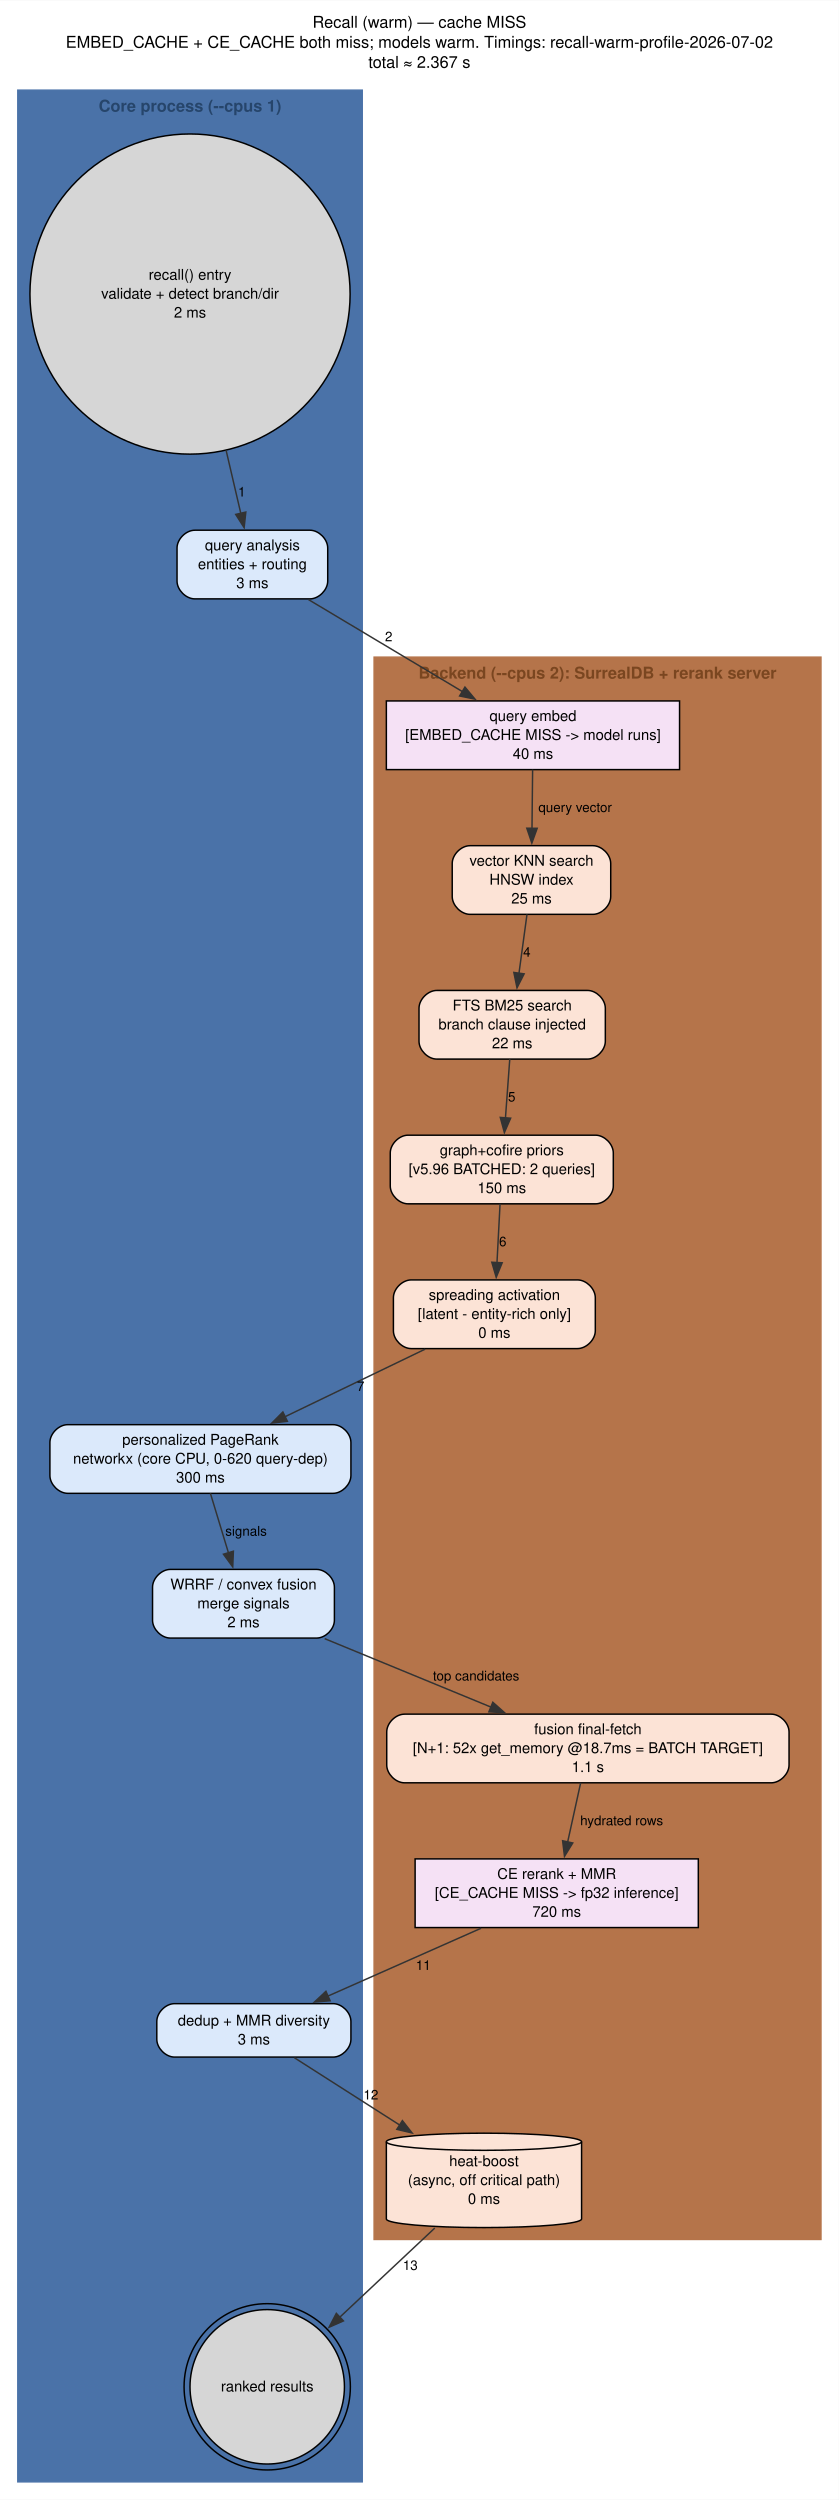
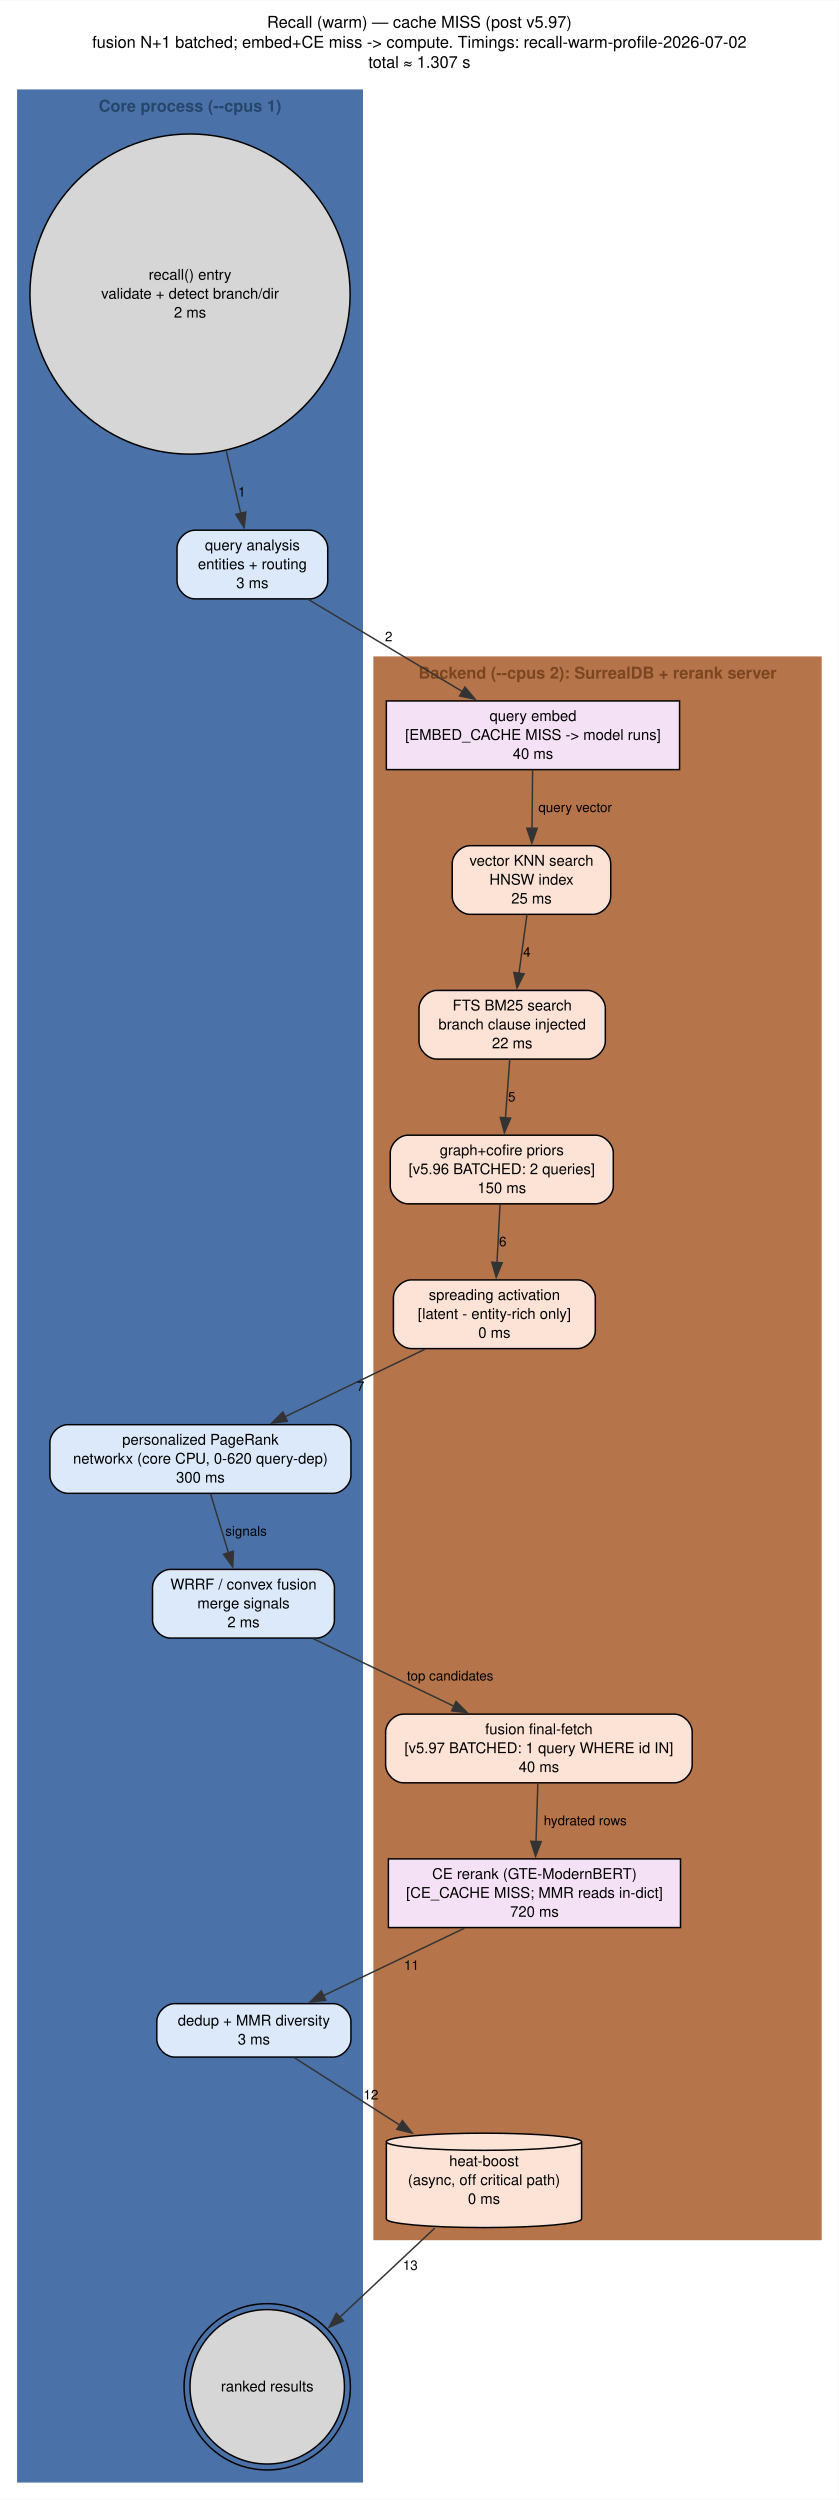
<svg xmlns="http://www.w3.org/2000/svg" width="565pt" height="1684pt" viewBox="0.00 0.00 565.00 1683.53">
  <g id="graph0" class="graph" transform="scale(1 1) rotate(0) translate(4 1679.53)">
    <polygon fill="white" stroke="none" points="-4,4 -4,-1679.53 561,-1679.53 561,4 -4,4" />
-     <text text-anchor="middle" x="278.5" y="-1661.08" font-family="Helvetica,sans-Serif" font-size="11.00">Recall (warm) — cache MISS</text>
-     <text text-anchor="middle" x="278.5" y="-1647.58" font-family="Helvetica,sans-Serif" font-size="11.00">EMBED_CACHE + CE_CACHE both miss; models warm. Timings: recall-warm-profile-2026-07-02</text>
-     <text text-anchor="middle" x="278.5" y="-1634.08" font-family="Helvetica,sans-Serif" font-size="11.00">total ≈ 2.367 s</text>
+     <text text-anchor="middle" x="278.5" y="-1661.08" font-family="Helvetica,sans-Serif" font-size="11.00">Recall (warm) — cache MISS (post v5.97)</text>
+     <text text-anchor="middle" x="278.5" y="-1647.58" font-family="Helvetica,sans-Serif" font-size="11.00">fusion N+1 batched; embed+CE miss -&gt; compute. Timings: recall-warm-profile-2026-07-02</text>
+     <text text-anchor="middle" x="278.5" y="-1634.08" font-family="Helvetica,sans-Serif" font-size="11.00">total ≈ 1.307 s</text>
    <g id="clust1" class="cluster">
      <polygon fill="#4a72a8" stroke="#4a72a8" points="8,-8 8,-1619.03 240,-1619.03 240,-8 8,-8" />
      <text text-anchor="middle" x="124" y="-1604.58" font-family="Helvetica,sans-Serif" font-weight="bold" font-size="11.00" fill="#26456b">Core process (--cpus 1)</text>
    </g>
    <g id="clust2" class="cluster">
      <polygon fill="#b5744a" stroke="#b5744a" points="248,-171.27 248,-1237.11 549,-1237.11 549,-171.27 248,-171.27" />
      <text text-anchor="middle" x="398.5" y="-1222.66" font-family="Helvetica,sans-Serif" font-weight="bold" font-size="11.00" fill="#7a4620">Backend (--cpus 2): SurrealDB + rerank server</text>
    </g>
    <g id="node1" class="node">
      <ellipse fill="#d6d6d6" stroke="black" cx="124" cy="-1481.69" rx="107.83" ry="107.83" />
      <text text-anchor="middle" x="124" y="-1491.32" font-family="Helvetica,sans-Serif" font-size="10.00">recall() entry</text>
      <text text-anchor="middle" x="124" y="-1478.57" font-family="Helvetica,sans-Serif" font-size="10.00">validate + detect branch/dir</text>
      <text text-anchor="middle" x="124" y="-1465.82" font-family="Helvetica,sans-Serif" font-size="10.00">2 ms</text>
    </g>
    <g id="node2" class="node">
      <path fill="#dbe9fb" stroke="black" d="M204.75,-1322.61C204.75,-1322.61 127.25,-1322.61 127.25,-1322.61 121.25,-1322.61 115.25,-1316.61 115.25,-1310.61 115.25,-1310.61 115.25,-1288.36 115.25,-1288.36 115.25,-1282.36 121.25,-1276.36 127.25,-1276.36 127.25,-1276.36 204.75,-1276.36 204.75,-1276.36 210.75,-1276.36 216.75,-1282.36 216.75,-1288.36 216.75,-1288.36 216.75,-1310.61 216.75,-1310.61 216.75,-1316.61 210.75,-1322.61 204.75,-1322.61" />
      <text text-anchor="middle" x="166" y="-1309.11" font-family="Helvetica,sans-Serif" font-size="10.00">query analysis</text>
      <text text-anchor="middle" x="166" y="-1296.36" font-family="Helvetica,sans-Serif" font-size="10.00">entities + routing</text>
      <text text-anchor="middle" x="166" y="-1283.61" font-family="Helvetica,sans-Serif" font-size="10.00">3 ms</text>
    </g>
    <g id="edge1" class="edge">
      <path fill="none" stroke="#333333" d="M148.31,-1376.39C151.88,-1361.05 155.33,-1346.28 158.21,-1333.91" />
      <polygon fill="#333333" stroke="#333333" points="161.59,-1334.85 160.45,-1324.31 154.77,-1333.26 161.59,-1334.85" />
      <text text-anchor="middle" x="158.85" y="-1345.31" font-family="Helvetica,sans-Serif" font-size="9.00">1</text>
    </g>
    <g id="node7" class="node">
      <polygon fill="#f5e1f5" stroke="black" points="453.75,-1207.61 256.25,-1207.61 256.25,-1161.36 453.75,-1161.36 453.75,-1207.61" />
      <text text-anchor="middle" x="355" y="-1194.11" font-family="Helvetica,sans-Serif" font-size="10.00">query embed</text>
      <text text-anchor="middle" x="355" y="-1181.36" font-family="Helvetica,sans-Serif" font-size="10.00">[EMBED_CACHE MISS -&gt; model runs]</text>
      <text text-anchor="middle" x="355" y="-1168.61" font-family="Helvetica,sans-Serif" font-size="10.00">40 ms</text>
    </g>
    <g id="edge2" class="edge">
      <path fill="none" stroke="#333333" d="M203.79,-1275.89C233.67,-1258.03 275.54,-1233 307.65,-1213.8" />
      <polygon fill="#333333" stroke="#333333" points="309.19,-1216.95 315.97,-1208.82 305.59,-1210.95 309.19,-1216.95" />
      <text text-anchor="middle" x="257.83" y="-1247.81" font-family="Helvetica,sans-Serif" font-size="9.00">2</text>
    </g>
    <g id="node3" class="node">
      <path fill="#dbe9fb" stroke="black" d="M220.38,-720.11C220.38,-720.11 41.62,-720.11 41.62,-720.11 35.62,-720.11 29.62,-714.11 29.62,-708.11 29.62,-708.11 29.62,-685.86 29.62,-685.86 29.62,-679.86 35.62,-673.86 41.62,-673.86 41.62,-673.86 220.38,-673.86 220.38,-673.86 226.38,-673.86 232.38,-679.86 232.38,-685.86 232.38,-685.86 232.38,-708.11 232.38,-708.11 232.38,-714.11 226.38,-720.11 220.38,-720.11" />
      <text text-anchor="middle" x="131" y="-706.61" font-family="Helvetica,sans-Serif" font-size="10.00">personalized PageRank</text>
      <text text-anchor="middle" x="131" y="-693.86" font-family="Helvetica,sans-Serif" font-size="10.00">networkx (core CPU, 0-620 query-dep)</text>
      <text text-anchor="middle" x="131" y="-681.11" font-family="Helvetica,sans-Serif" font-size="10.00">300 ms</text>
    </g>
    <g id="node4" class="node">
      <path fill="#dbe9fb" stroke="black" d="M209.25,-622.61C209.25,-622.61 110.75,-622.61 110.75,-622.61 104.75,-622.61 98.75,-616.61 98.75,-610.61 98.75,-610.61 98.75,-588.36 98.75,-588.36 98.75,-582.36 104.75,-576.36 110.75,-576.36 110.75,-576.36 209.25,-576.36 209.25,-576.36 215.25,-576.36 221.25,-582.36 221.25,-588.36 221.25,-588.36 221.25,-610.61 221.25,-610.61 221.25,-616.61 215.25,-622.61 209.25,-622.61" />
      <text text-anchor="middle" x="160" y="-609.11" font-family="Helvetica,sans-Serif" font-size="10.00">WRRF / convex fusion</text>
      <text text-anchor="middle" x="160" y="-596.36" font-family="Helvetica,sans-Serif" font-size="10.00">merge signals</text>
      <text text-anchor="middle" x="160" y="-583.61" font-family="Helvetica,sans-Serif" font-size="10.00">2 ms</text>
    </g>
    <g id="edge8" class="edge">
      <path fill="none" stroke="#333333" d="M137.73,-673.84C141.36,-661.87 145.92,-646.86 149.96,-633.53" />
      <polygon fill="#333333" stroke="#333333" points="153.21,-634.88 152.77,-624.29 146.52,-632.85 153.21,-634.88" />
      <text text-anchor="middle" x="161.74" y="-645.31" font-family="Helvetica,sans-Serif" font-size="9.00">signals</text>
    </g>
    <g id="node12" class="node">
-       <path fill="#fce3d6" stroke="black" d="M515.5,-525.11C515.5,-525.11 268.5,-525.11 268.5,-525.11 262.5,-525.11 256.5,-519.11 256.5,-513.11 256.5,-513.11 256.5,-490.86 256.5,-490.86 256.5,-484.86 262.5,-478.86 268.5,-478.86 268.5,-478.86 515.5,-478.86 515.5,-478.86 521.5,-478.86 527.5,-484.86 527.5,-490.86 527.5,-490.86 527.5,-513.11 527.5,-513.11 527.5,-519.11 521.5,-525.11 515.5,-525.11" />
-       <text text-anchor="middle" x="392" y="-511.61" font-family="Helvetica,sans-Serif" font-size="10.00">fusion final-fetch</text>
-       <text text-anchor="middle" x="392" y="-498.86" font-family="Helvetica,sans-Serif" font-size="10.00">[N+1: 52x get_memory @18.7ms = BATCH TARGET]</text>
-       <text text-anchor="middle" x="392" y="-486.11" font-family="Helvetica,sans-Serif" font-size="10.00">1.1 s</text>
+       <path fill="#fce3d6" stroke="black" d="M450.25,-525.11C450.25,-525.11 267.75,-525.11 267.75,-525.11 261.75,-525.11 255.75,-519.11 255.75,-513.11 255.75,-513.11 255.75,-490.86 255.75,-490.86 255.75,-484.86 261.75,-478.86 267.75,-478.86 267.75,-478.86 450.25,-478.86 450.25,-478.86 456.25,-478.86 462.25,-484.86 462.25,-490.86 462.25,-490.86 462.25,-513.11 462.25,-513.11 462.25,-519.11 456.25,-525.11 450.25,-525.11" />
+       <text text-anchor="middle" x="359" y="-511.61" font-family="Helvetica,sans-Serif" font-size="10.00">fusion final-fetch</text>
+       <text text-anchor="middle" x="359" y="-498.86" font-family="Helvetica,sans-Serif" font-size="10.00">[v5.97 BATCHED: 1 query WHERE id IN]</text>
+       <text text-anchor="middle" x="359" y="-486.11" font-family="Helvetica,sans-Serif" font-size="10.00">40 ms</text>
    </g>
    <g id="edge9" class="edge">
-       <path fill="none" stroke="#333333" d="M214.69,-575.97C248.34,-562.12 291.65,-544.29 327.05,-529.72" />
-       <polygon fill="#333333" stroke="#333333" points="327.96,-533.13 335.88,-526.09 325.3,-526.66 327.96,-533.13" />
-       <text text-anchor="middle" x="316.71" y="-547.81" font-family="Helvetica,sans-Serif" font-size="9.00">top candidates</text>
+       <path fill="none" stroke="#333333" d="M206.91,-575.97C235.28,-562.36 271.65,-544.9 301.72,-530.48" />
+       <polygon fill="#333333" stroke="#333333" points="303.2,-533.65 310.7,-526.17 300.17,-527.34 303.2,-533.65" />
+       <text text-anchor="middle" x="299.22" y="-547.81" font-family="Helvetica,sans-Serif" font-size="9.00">top candidates</text>
    </g>
    <g id="node5" class="node">
      <path fill="#dbe9fb" stroke="black" d="M220.38,-330.11C220.38,-330.11 113.62,-330.11 113.62,-330.11 107.62,-330.11 101.62,-324.11 101.62,-318.11 101.62,-318.11 101.62,-306.11 101.62,-306.11 101.62,-300.11 107.62,-294.11 113.62,-294.11 113.62,-294.11 220.38,-294.11 220.38,-294.11 226.38,-294.11 232.38,-300.11 232.38,-306.11 232.38,-306.11 232.38,-318.11 232.38,-318.11 232.38,-324.11 226.38,-330.11 220.38,-330.11" />
      <text text-anchor="middle" x="167" y="-315.36" font-family="Helvetica,sans-Serif" font-size="10.00">dedup + MMR diversity</text>
      <text text-anchor="middle" x="167" y="-302.61" font-family="Helvetica,sans-Serif" font-size="10.00">3 ms</text>
    </g>
    <g id="node14" class="node">
      <path fill="#fce3d6" stroke="black" d="M387.75,-237.08C387.75,-240.27 358.28,-242.86 322,-242.86 285.72,-242.86 256.25,-240.27 256.25,-237.08 256.25,-237.08 256.25,-185.05 256.25,-185.05 256.25,-181.86 285.72,-179.27 322,-179.27 358.28,-179.27 387.75,-181.86 387.75,-185.05 387.75,-185.05 387.75,-237.08 387.75,-237.08" />
      <path fill="none" stroke="black" d="M387.75,-237.08C387.75,-233.89 358.28,-231.3 322,-231.3 285.72,-231.3 256.25,-233.89 256.25,-237.08" />
      <text text-anchor="middle" x="322" y="-220.69" font-family="Helvetica,sans-Serif" font-size="10.00">heat-boost</text>
      <text text-anchor="middle" x="322" y="-207.94" font-family="Helvetica,sans-Serif" font-size="10.00">(async, off critical path)</text>
      <text text-anchor="middle" x="322" y="-195.19" font-family="Helvetica,sans-Serif" font-size="10.00">0 ms</text>
    </g>
    <g id="edge12" class="edge">
      <path fill="none" stroke="#333333" d="M194.35,-293.63C214,-281.08 241.17,-263.72 265.4,-248.23" />
      <polygon fill="#333333" stroke="#333333" points="267.05,-251.33 273.59,-243 263.28,-245.43 267.05,-251.33" />
      <text text-anchor="middle" x="245.85" y="-265.56" font-family="Helvetica,sans-Serif" font-size="9.00">12</text>
    </g>
    <g id="node6" class="node">
      <ellipse fill="#d6d6d6" stroke="black" cx="176" cy="-72.01" rx="52.01" ry="52.01" />
      <ellipse fill="none" stroke="black" cx="176" cy="-72.01" rx="56.01" ry="56.01" />
      <text text-anchor="middle" x="176" y="-68.88" font-family="Helvetica,sans-Serif" font-size="10.00">ranked results</text>
    </g>
    <g id="node8" class="node">
      <path fill="#fce3d6" stroke="black" d="M395.38,-1110.11C395.38,-1110.11 312.62,-1110.11 312.62,-1110.11 306.62,-1110.11 300.62,-1104.11 300.62,-1098.11 300.62,-1098.11 300.62,-1075.86 300.62,-1075.86 300.62,-1069.86 306.62,-1063.86 312.62,-1063.86 312.62,-1063.86 395.38,-1063.86 395.38,-1063.86 401.38,-1063.86 407.38,-1069.86 407.38,-1075.86 407.38,-1075.86 407.38,-1098.11 407.38,-1098.11 407.38,-1104.11 401.38,-1110.11 395.38,-1110.11" />
      <text text-anchor="middle" x="354" y="-1096.61" font-family="Helvetica,sans-Serif" font-size="10.00">vector KNN search</text>
      <text text-anchor="middle" x="354" y="-1083.86" font-family="Helvetica,sans-Serif" font-size="10.00">HNSW index</text>
      <text text-anchor="middle" x="354" y="-1071.11" font-family="Helvetica,sans-Serif" font-size="10.00">25 ms</text>
    </g>
    <g id="edge3" class="edge">
      <path fill="none" stroke="#333333" d="M354.77,-1161.34C354.65,-1149.61 354.49,-1134.95 354.35,-1121.84" />
      <polygon fill="#333333" stroke="#333333" points="357.85,-1121.82 354.25,-1111.86 350.85,-1121.9 357.85,-1121.82" />
      <text text-anchor="middle" x="383.4" y="-1132.81" font-family="Helvetica,sans-Serif" font-size="9.00">query vector</text>
    </g>
    <g id="node9" class="node">
      <path fill="#fce3d6" stroke="black" d="M391.75,-1012.61C391.75,-1012.61 290.25,-1012.61 290.25,-1012.61 284.25,-1012.61 278.25,-1006.61 278.25,-1000.61 278.25,-1000.61 278.25,-978.36 278.25,-978.36 278.25,-972.36 284.25,-966.36 290.25,-966.36 290.25,-966.36 391.75,-966.36 391.75,-966.36 397.75,-966.36 403.75,-972.36 403.75,-978.36 403.75,-978.36 403.75,-1000.61 403.75,-1000.61 403.75,-1006.61 397.75,-1012.61 391.75,-1012.61" />
      <text text-anchor="middle" x="341" y="-999.11" font-family="Helvetica,sans-Serif" font-size="10.00">FTS BM25 search</text>
      <text text-anchor="middle" x="341" y="-986.36" font-family="Helvetica,sans-Serif" font-size="10.00">branch clause injected</text>
      <text text-anchor="middle" x="341" y="-973.61" font-family="Helvetica,sans-Serif" font-size="10.00">22 ms</text>
    </g>
    <g id="edge4" class="edge">
      <path fill="none" stroke="#333333" d="M350.98,-1063.84C349.37,-1051.99 347.35,-1037.16 345.55,-1023.93" />
      <polygon fill="#333333" stroke="#333333" points="349.06,-1023.78 344.25,-1014.35 342.13,-1024.73 349.06,-1023.78" />
      <text text-anchor="middle" x="350.89" y="-1035.31" font-family="Helvetica,sans-Serif" font-size="9.00">4</text>
    </g>
    <g id="node10" class="node">
      <path fill="#fce3d6" stroke="black" d="M397.12,-915.11C397.12,-915.11 270.88,-915.11 270.88,-915.11 264.88,-915.11 258.88,-909.11 258.88,-903.11 258.88,-903.11 258.88,-880.86 258.88,-880.86 258.88,-874.86 264.88,-868.86 270.88,-868.86 270.88,-868.86 397.12,-868.86 397.12,-868.86 403.12,-868.86 409.12,-874.86 409.12,-880.86 409.12,-880.86 409.12,-903.11 409.12,-903.11 409.12,-909.11 403.12,-915.11 397.12,-915.11" />
      <text text-anchor="middle" x="334" y="-901.61" font-family="Helvetica,sans-Serif" font-size="10.00">graph+cofire priors</text>
      <text text-anchor="middle" x="334" y="-888.86" font-family="Helvetica,sans-Serif" font-size="10.00">[v5.96 BATCHED: 2 queries]</text>
      <text text-anchor="middle" x="334" y="-876.11" font-family="Helvetica,sans-Serif" font-size="10.00">150 ms</text>
    </g>
    <g id="edge5" class="edge">
      <path fill="none" stroke="#333333" d="M339.38,-966.34C338.51,-954.49 337.42,-939.66 336.45,-926.43" />
      <polygon fill="#333333" stroke="#333333" points="339.97,-926.57 335.75,-916.86 332.99,-927.08 339.97,-926.57" />
      <text text-anchor="middle" x="340.71" y="-937.81" font-family="Helvetica,sans-Serif" font-size="9.00">5</text>
    </g>
    <g id="node11" class="node">
      <path fill="#fce3d6" stroke="black" d="M385,-817.61C385,-817.61 273,-817.61 273,-817.61 267,-817.61 261,-811.61 261,-805.61 261,-805.61 261,-783.36 261,-783.36 261,-777.36 267,-771.36 273,-771.36 273,-771.36 385,-771.36 385,-771.36 391,-771.36 397,-777.36 397,-783.36 397,-783.36 397,-805.61 397,-805.61 397,-811.61 391,-817.61 385,-817.61" />
      <text text-anchor="middle" x="329" y="-804.11" font-family="Helvetica,sans-Serif" font-size="10.00">spreading activation</text>
      <text text-anchor="middle" x="329" y="-791.36" font-family="Helvetica,sans-Serif" font-size="10.00">[latent - entity-rich only]</text>
      <text text-anchor="middle" x="329" y="-778.61" font-family="Helvetica,sans-Serif" font-size="10.00">0 ms</text>
    </g>
    <g id="edge6" class="edge">
      <path fill="none" stroke="#333333" d="M332.84,-868.84C332.23,-857.11 331.46,-842.45 330.77,-829.34" />
      <polygon fill="#333333" stroke="#333333" points="334.27,-829.16 330.25,-819.36 327.28,-829.53 334.27,-829.16" />
      <text text-anchor="middle" x="334.65" y="-840.31" font-family="Helvetica,sans-Serif" font-size="9.00">6</text>
    </g>
    <g id="edge7" class="edge">
      <path fill="none" stroke="#333333" d="M282.33,-770.97C254.1,-757.36 217.91,-739.9 188,-725.48" />
      <polygon fill="#333333" stroke="#333333" points="189.59,-722.36 179.07,-721.17 186.55,-728.67 189.59,-722.36" />
      <text text-anchor="middle" x="238.94" y="-742.81" font-family="Helvetica,sans-Serif" font-size="9.00">7</text>
    </g>
    <g id="node13" class="node">
-       <polygon fill="#f5e1f5" stroke="black" points="466.38,-427.61 275.62,-427.61 275.62,-381.36 466.38,-381.36 466.38,-427.61" />
-       <text text-anchor="middle" x="371" y="-414.11" font-family="Helvetica,sans-Serif" font-size="10.00">CE rerank + MMR</text>
-       <text text-anchor="middle" x="371" y="-401.36" font-family="Helvetica,sans-Serif" font-size="10.00">[CE_CACHE MISS -&gt; fp32 inference]</text>
-       <text text-anchor="middle" x="371" y="-388.61" font-family="Helvetica,sans-Serif" font-size="10.00">720 ms</text>
+       <polygon fill="#f5e1f5" stroke="black" points="454.38,-427.61 257.62,-427.61 257.62,-381.36 454.38,-381.36 454.38,-427.61" />
+       <text text-anchor="middle" x="356" y="-414.11" font-family="Helvetica,sans-Serif" font-size="10.00">CE rerank (GTE-ModernBERT)</text>
+       <text text-anchor="middle" x="356" y="-401.36" font-family="Helvetica,sans-Serif" font-size="10.00">[CE_CACHE MISS; MMR reads in-dict]</text>
+       <text text-anchor="middle" x="356" y="-388.61" font-family="Helvetica,sans-Serif" font-size="10.00">720 ms</text>
    </g>
    <g id="edge10" class="edge">
-       <path fill="none" stroke="#333333" d="M387.13,-478.84C384.52,-466.99 381.26,-452.16 378.36,-438.93" />
-       <polygon fill="#333333" stroke="#333333" points="381.81,-438.34 376.24,-429.32 374.97,-439.84 381.81,-438.34" />
-       <text text-anchor="middle" x="414.75" y="-450.31" font-family="Helvetica,sans-Serif" font-size="9.00">hydrated rows</text>
+       <path fill="none" stroke="#333333" d="M358.3,-478.84C357.94,-467.11 357.48,-452.45 357.06,-439.34" />
+       <polygon fill="#333333" stroke="#333333" points="360.56,-439.24 356.75,-429.36 353.57,-439.46 360.56,-439.24" />
+       <text text-anchor="middle" x="390.21" y="-450.31" font-family="Helvetica,sans-Serif" font-size="9.00">hydrated rows</text>
    </g>
    <g id="edge11" class="edge">
-       <path fill="none" stroke="#333333" d="M320.05,-380.91C288.45,-366.92 248.05,-349.02 216.69,-335.12" />
-       <polygon fill="#333333" stroke="#333333" points="218.37,-332.04 207.81,-331.19 215.54,-338.44 218.37,-332.04" />
-       <text text-anchor="middle" x="281.12" y="-352.81" font-family="Helvetica,sans-Serif" font-size="9.00">11</text>
+       <path fill="none" stroke="#333333" d="M308.79,-380.91C279.78,-367.04 242.74,-349.33 213.8,-335.49" />
+       <polygon fill="#333333" stroke="#333333" points="215.43,-332.39 204.9,-331.23 212.41,-338.7 215.43,-332.39" />
+       <text text-anchor="middle" x="273.17" y="-352.81" font-family="Helvetica,sans-Serif" font-size="9.00">11</text>
    </g>
    <g id="edge13" class="edge">
      <path fill="none" stroke="#333333" d="M288.87,-178.96C269.93,-161.18 245.83,-138.56 224.76,-118.78" />
      <polygon fill="#333333" stroke="#333333" points="227.34,-116.4 217.65,-112.11 222.55,-121.51 227.34,-116.4" />
      <text text-anchor="middle" x="272.37" y="-150.72" font-family="Helvetica,sans-Serif" font-size="9.00">13</text>
    </g>
  </g>
</svg>
